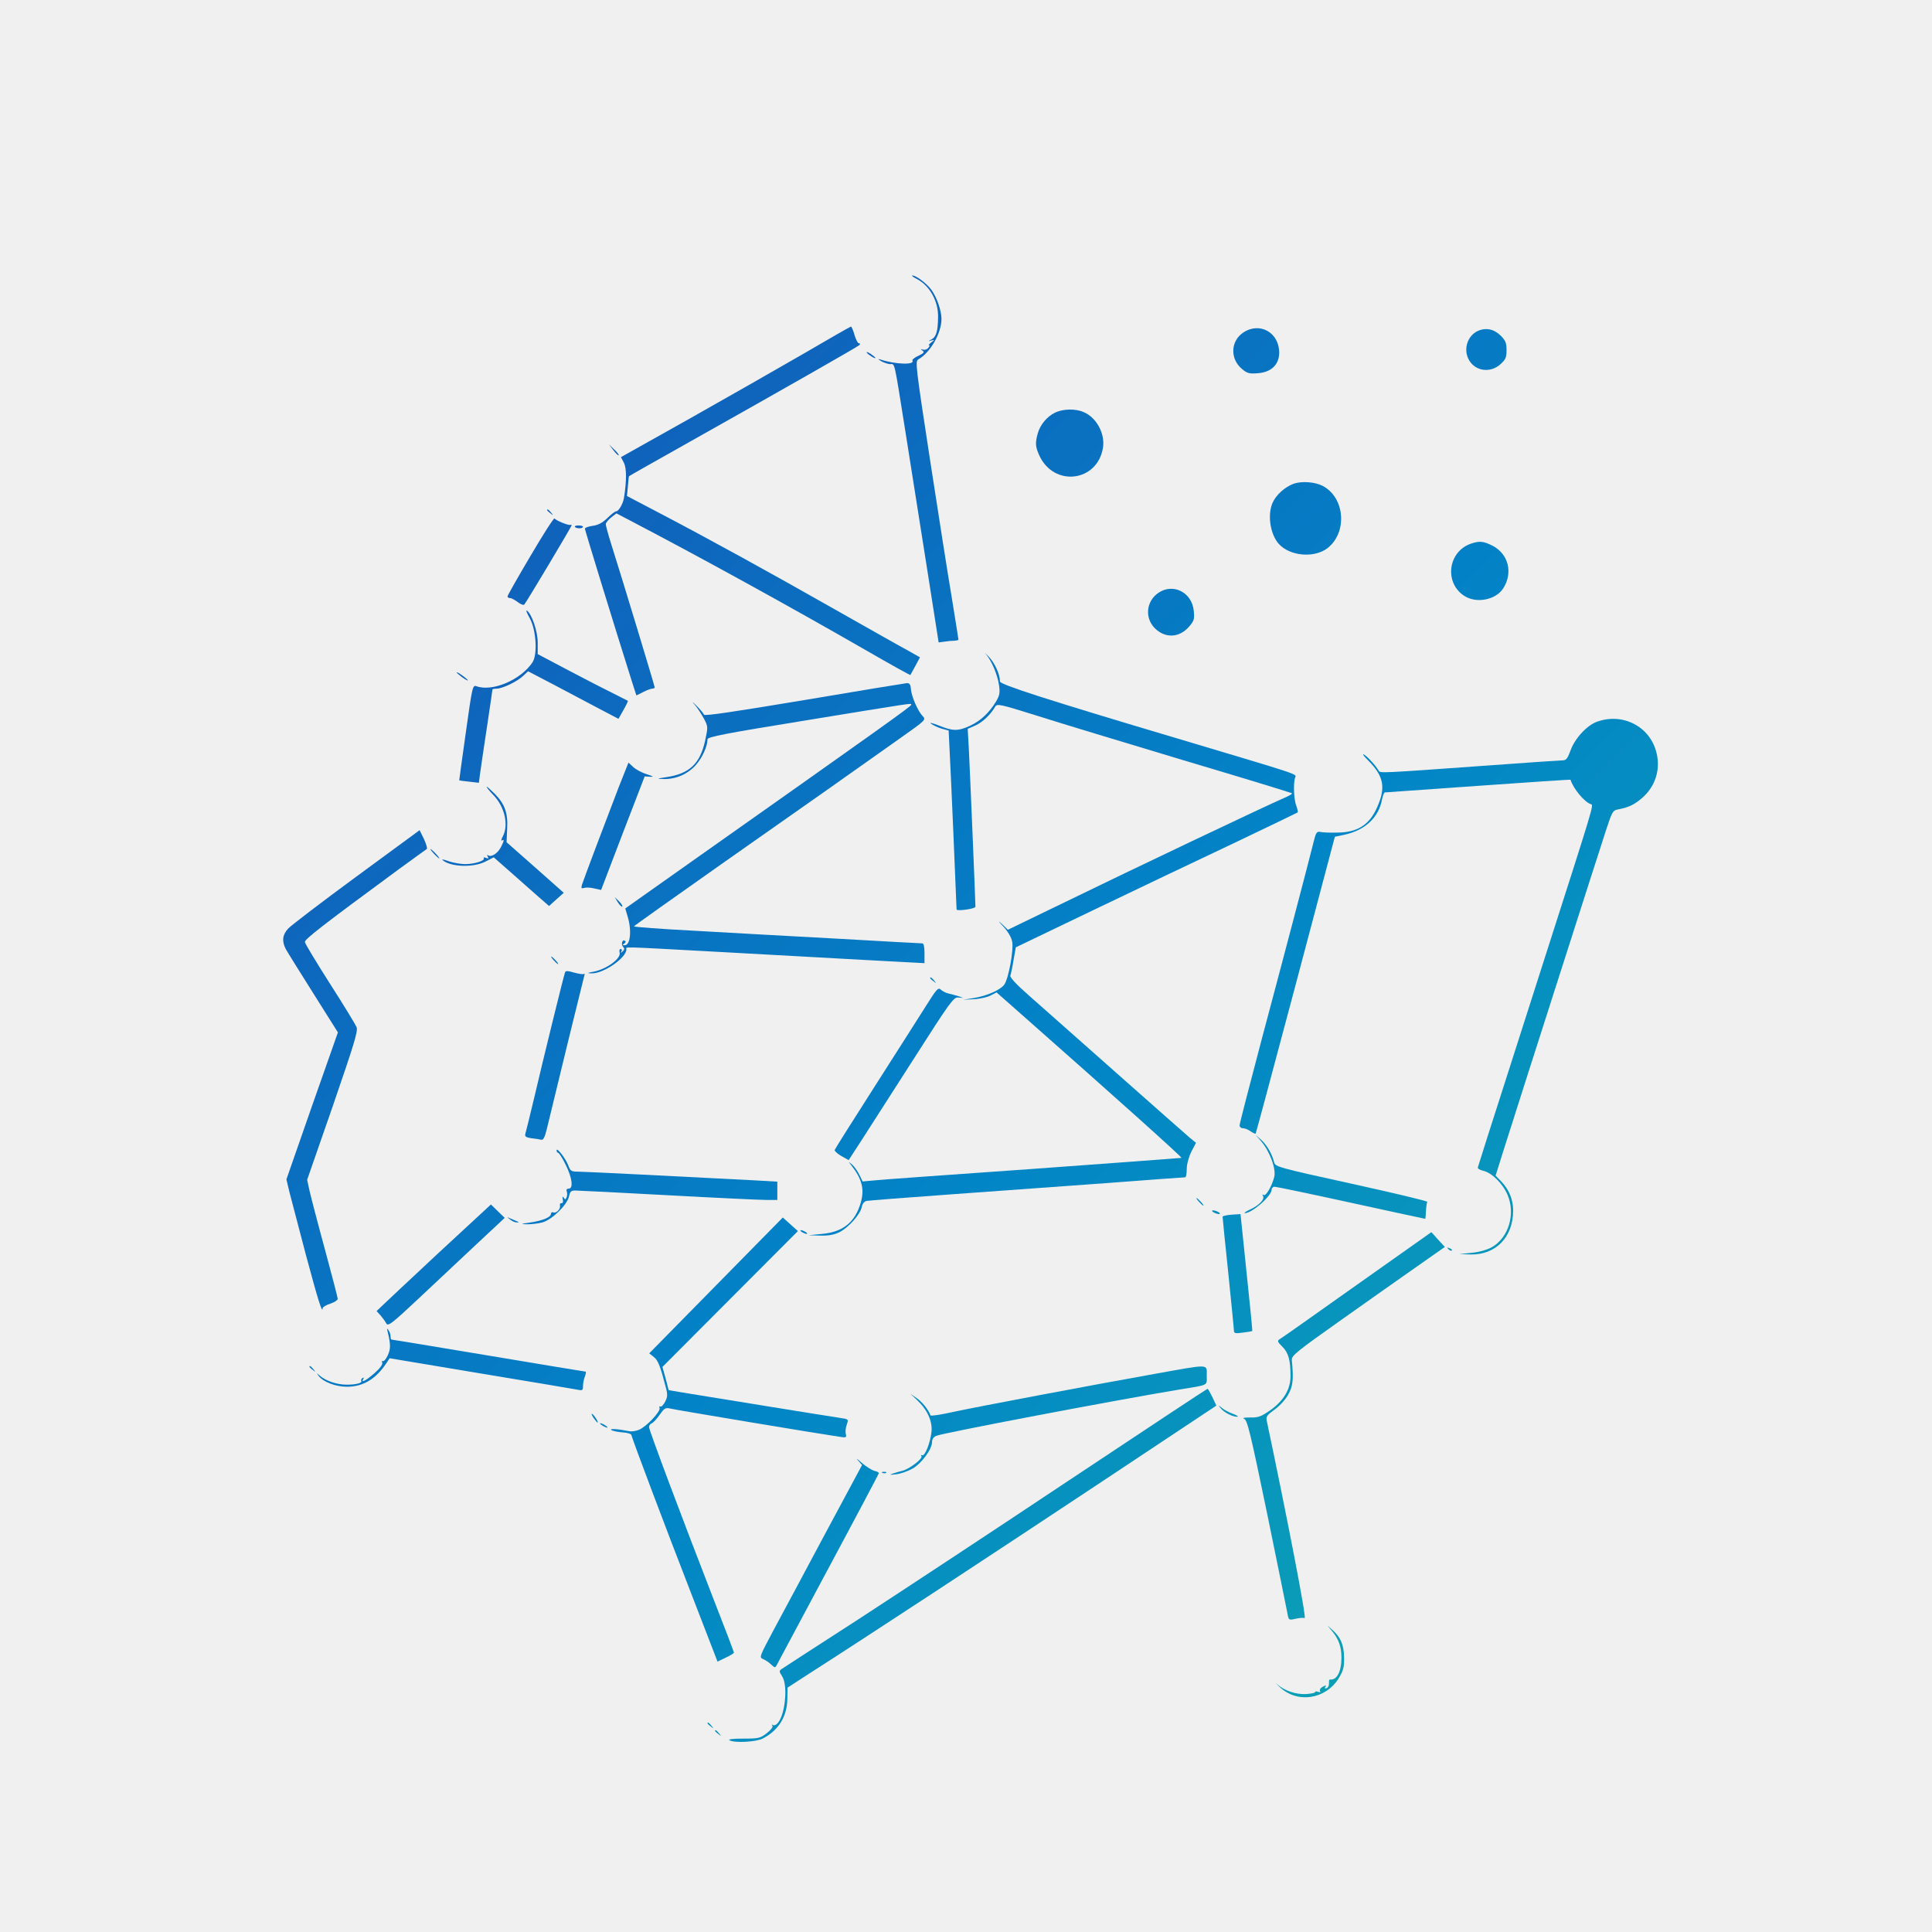
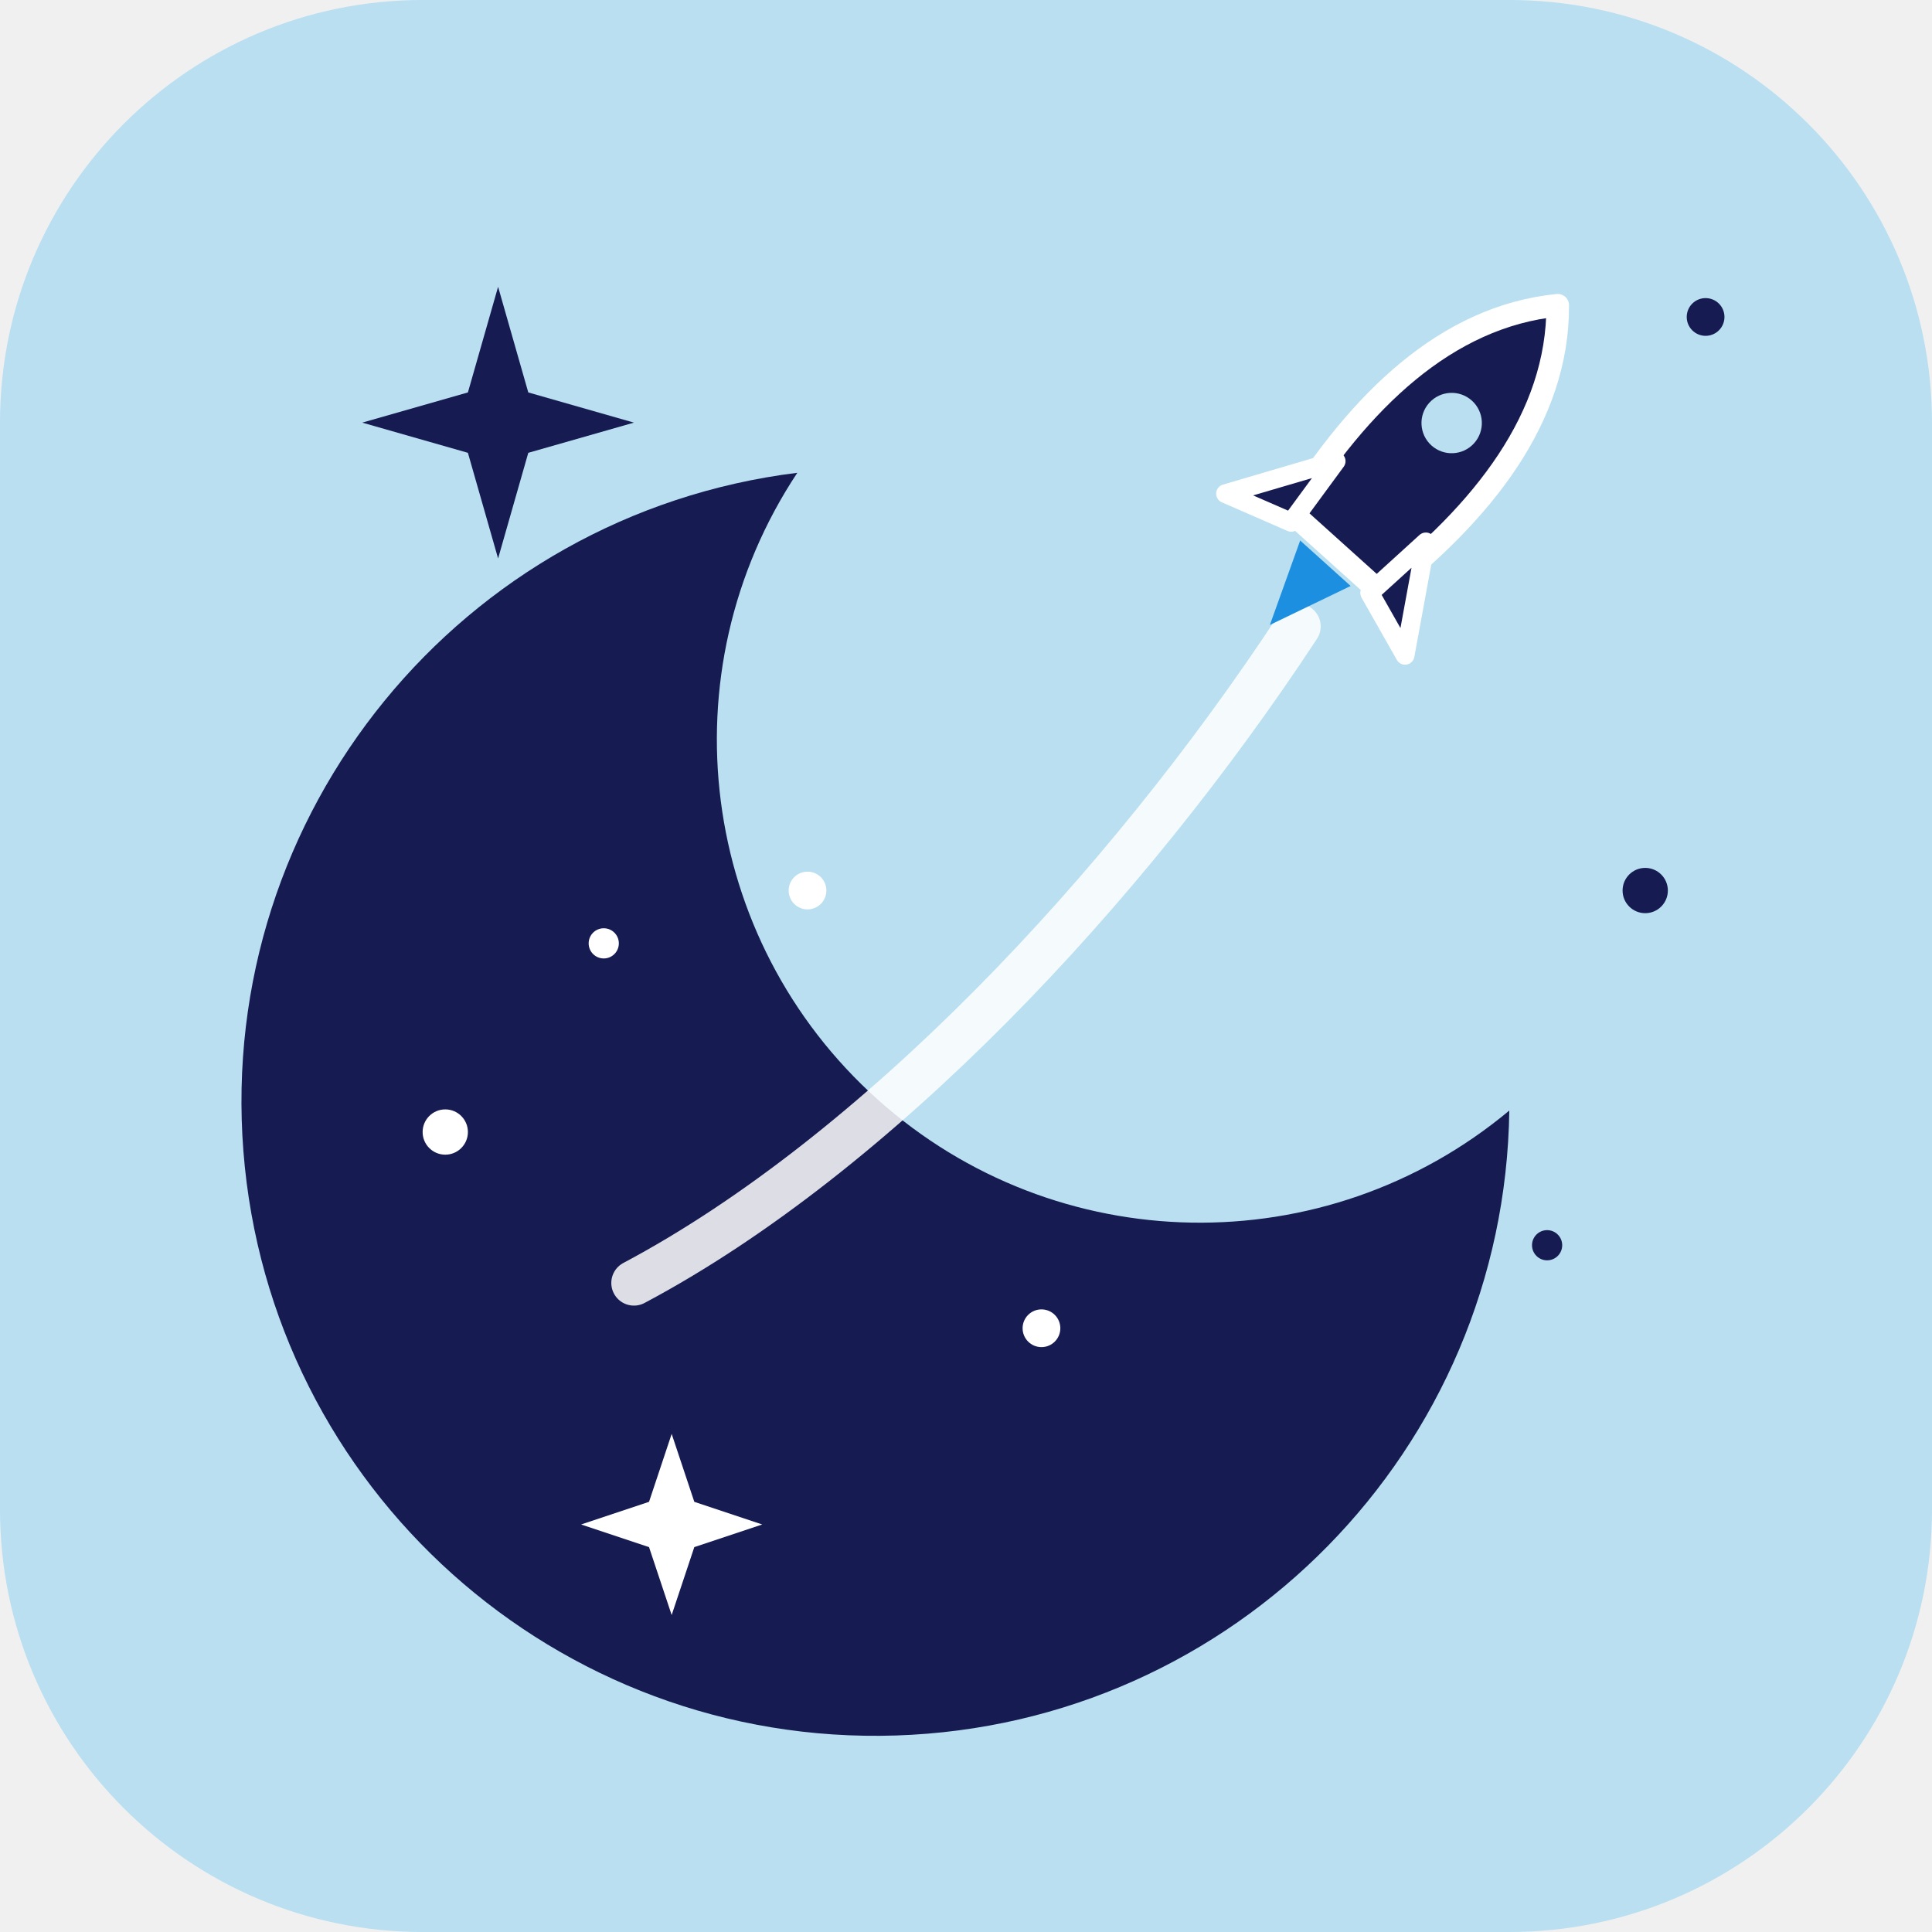
- <svg xmlns="http://www.w3.org/2000/svg" viewBox="0 0 1024 1024" role="img" aria-label="FutureInnvo">
-   <defs>
-     <linearGradient id="fi-grad" gradientUnits="userSpaceOnUse" x1="0" y1="10240" x2="10240" y2="0">
-       <stop offset="0" stop-color="#1e40af" />
-       <stop offset="0.55" stop-color="#0284c7" />
-       <stop offset="1" stop-color="#14b8a6" />
-     </linearGradient>
-   </defs>
-   <g transform="translate(0,1024) scale(0.1,-0.1)" fill="url(#fi-grad)" stroke="none">
-     <path d="M4862 8760 c67 -36 112 -118 110 -202 -1 -74 -10 -104 -35 -117 -19 -10 -19 -11 -2 -6 20 5 20 5 1 -10 -11 -8 -16 -15 -12 -15 5 0 3 -6 -4 -14 -6 -8 -19 -12 -28 -9 -14 4 -14 3 -3 -5 12 -8 8 -14 -22 -28 -20 -9 -34 -21 -31 -25 15 -24 -90 -21 -171 6 -14 4 -12 2 5 -9 14 -8 35 -15 47 -16 27 0 20 31 83 -365 28 -176 79 -498 113 -715 l62 -395 30 4 c17 3 40 5 53 5 12 1 22 3 22 6 0 3 -16 102 -35 220 -20 118 -72 449 -116 735 -75 490 -79 521 -62 530 64 36 123 139 123 215 0 44 -26 118 -55 156 -27 35 -80 74 -100 74 -5 -1 7 -10 27 -20z" />
-     <path d="M4260 8366 c-135 -78 -408 -234 -607 -346 l-362 -203 16 -30 c14 -29 15 -94 0 -187 -5 -30 -28 -70 -41 -70 -6 0 -27 -16 -47 -36 -26 -25 -48 -37 -78 -41 -22 -3 -41 -10 -41 -15 0 -7 149 -493 252 -819 l21 -65 36 18 c19 10 41 18 48 18 7 0 13 3 13 7 0 7 -178 595 -231 761 -16 51 -29 98 -28 105 0 6 13 22 28 34 l28 22 69 -36 c362 -189 839 -451 1258 -692 126 -73 230 -130 231 -129 1 2 13 24 27 49 l24 45 -60 34 c-34 18 -209 117 -391 220 -347 197 -659 369 -936 514 l-166 87 5 52 c2 29 5 53 6 53 0 1 145 83 321 182 502 282 889 503 900 513 5 6 5 9 -2 9 -6 0 -17 20 -24 45 -7 25 -16 45 -19 44 -3 0 -115 -64 -250 -143z" />
-     <path d="M6589 8477 c-67 -45 -70 -139 -7 -192 28 -24 39 -27 87 -23 70 6 111 46 111 109 0 107 -104 165 -191 106z" />
-     <path d="M7833 8486 c-57 -26 -79 -101 -46 -156 34 -58 113 -68 165 -21 28 25 33 36 33 75 0 37 -5 51 -30 76 -36 36 -79 45 -122 26z" />
-     <path d="M4594 8371 c7 -11 46 -35 46 -28 0 3 -12 12 -26 22 -15 9 -23 12 -20 6z" />
-     <path d="M5592 8053 c-43 -21 -79 -64 -92 -111 -14 -51 -12 -71 9 -117 78 -168 308 -139 337 42 12 75 -35 161 -103 189 -43 19 -110 17 -151 -3z" />
-     <path d="M3251 7854 c13 -17 26 -30 28 -27 3 2 -8 16 -24 31 l-28 27 24 -31z" />
-     <path d="M6856 7676 c-47 -18 -94 -60 -112 -103 -27 -64 -11 -166 34 -216 59 -65 187 -76 257 -23 108 83 94 269 -25 331 -41 21 -111 26 -154 11z" />
-     <path d="M2900 7536 c0 -2 8 -10 18 -17 15 -13 16 -12 3 4 -13 16 -21 21 -21 13z" />
-     <path d="M2812 7294 c-67 -113 -122 -210 -122 -215 0 -5 6 -9 14 -9 7 0 25 -10 40 -21 15 -12 31 -18 35 -13 11 12 251 414 251 420 0 2 -3 3 -7 2 -11 -4 -77 24 -84 34 -3 5 -60 -84 -127 -198z" />
-     <path d="M3047 7448 c2 -5 13 -8 24 -8 10 0 19 3 19 8 0 4 -11 7 -24 7 -13 0 -22 -3 -19 -7z" />
-     <path d="M7795 7358 c-120 -42 -141 -205 -36 -275 65 -44 171 -23 210 41 51 83 25 181 -59 224 -48 24 -69 26 -115 10z" />
-     <path d="M6140 7098 c-65 -44 -74 -133 -19 -188 55 -54 128 -51 180 7 28 33 31 41 26 86 -9 97 -109 148 -187 95z" />
-     <path d="M2808 6963 c34 -62 42 -192 14 -234 -62 -93 -213 -157 -297 -126 -20 7 -22 -2 -56 -245 -20 -139 -35 -253 -35 -254 1 -1 24 -4 53 -7 l51 -6 7 52 c4 29 20 139 36 244 16 106 29 195 29 198 0 3 10 5 23 5 32 1 107 37 139 67 l27 25 138 -72 c76 -40 184 -97 240 -127 l101 -53 26 46 c15 26 25 48 24 49 -2 2 -37 19 -78 40 -41 20 -148 75 -237 122 l-163 86 0 61 c0 60 -32 154 -58 170 -6 4 1 -15 16 -41z" />
-     <path d="M5227 6771 c30 -36 60 -107 68 -163 6 -39 3 -54 -15 -85 -37 -61 -82 -103 -137 -129 -65 -30 -92 -30 -168 1 -33 13 -51 17 -40 9 11 -8 36 -20 56 -26 l37 -10 6 -122 c5 -89 35 -785 36 -826 0 -11 100 3 100 14 0 29 -30 743 -35 837 l-6 106 41 18 c38 17 81 58 105 100 10 16 25 13 220 -48 116 -37 466 -143 779 -237 313 -93 572 -172 574 -175 3 -2 -15 -13 -39 -23 -106 -46 -784 -368 -1240 -590 l-227 -110 -33 32 c-21 19 -18 14 8 -14 26 -28 44 -59 48 -82 8 -43 -19 -192 -41 -225 -18 -28 -93 -62 -164 -73 l-55 -9 55 3 c31 1 71 10 89 19 l33 17 128 -113 c483 -426 858 -762 852 -764 -4 -1 -356 -27 -782 -58 -426 -30 -805 -57 -842 -61 l-66 -6 -17 35 c-9 19 -26 43 -38 54 -22 18 -22 18 -6 -2 58 -74 72 -127 51 -200 -30 -103 -94 -155 -205 -165 l-72 -7 63 -2 c45 -1 74 5 101 18 49 25 110 94 118 132 4 19 13 31 27 34 11 2 215 18 451 35 237 17 610 44 829 60 220 17 403 30 408 30 4 0 8 19 8 43 0 26 10 63 24 92 l25 48 -32 26 c-17 14 -193 170 -392 346 -198 176 -407 360 -463 410 -66 58 -100 95 -97 104 3 8 11 45 17 82 l12 68 400 192 c221 106 556 266 745 355 189 90 346 166 349 168 2 3 -1 18 -7 34 -13 31 -17 118 -7 150 7 21 49 7 -624 208 -689 205 -940 286 -940 302 0 38 -27 97 -59 131 -20 20 -26 26 -14 12z" />
-     <path d="M2420 6676 c0 -2 14 -14 30 -26 17 -12 30 -19 30 -16 0 2 -13 14 -30 26 -16 12 -30 19 -30 16z" />
-     <path d="M4260 6529 c-372 -62 -526 -85 -529 -77 -2 7 -20 28 -40 48 -22 22 -26 24 -9 5 14 -16 36 -50 49 -74 22 -42 22 -44 6 -118 -27 -121 -83 -174 -205 -192 -52 -8 -53 -9 -16 -10 66 -2 129 26 172 74 35 40 62 100 62 137 0 12 102 32 498 96 618 101 582 96 581 86 0 -8 -143 -110 -1170 -835 l-345 -244 13 -44 c22 -74 14 -151 -16 -151 -13 0 -13 2 -2 9 8 5 9 11 3 15 -14 9 -22 -20 -9 -33 8 -8 7 -14 -2 -23 -11 -10 -13 -10 -7 0 4 6 2 12 -4 12 -6 0 -9 -8 -6 -18 10 -31 -67 -88 -137 -102 -37 -7 -38 -8 -11 -9 62 -2 184 82 184 127 0 15 -50 16 485 -13 253 -14 603 -33 778 -43 l317 -17 0 53 c0 35 -4 52 -12 52 -7 0 -211 11 -453 25 -242 13 -583 32 -757 42 -175 9 -318 20 -318 23 1 3 222 160 492 350 475 333 628 441 920 648 136 96 137 97 118 117 -26 27 -59 104 -62 143 -2 25 -7 32 -23 31 -11 -1 -256 -41 -545 -90z" />
-     <path d="M8465 6415 c-54 -19 -119 -90 -141 -153 -15 -41 -23 -52 -41 -52 -12 0 -176 -11 -365 -25 -615 -44 -602 -44 -611 -29 -16 27 -60 75 -78 85 -11 5 0 -9 24 -33 81 -82 93 -142 46 -247 -41 -94 -106 -134 -214 -134 -38 -1 -79 1 -89 4 -16 3 -22 -5 -33 -51 -30 -121 -161 -619 -274 -1042 -65 -246 -119 -454 -119 -463 0 -8 8 -15 18 -15 10 0 28 -7 40 -16 13 -9 25 -14 27 -13 2 2 97 357 212 789 l208 785 52 11 c109 24 181 92 198 187 4 20 11 37 15 37 4 0 227 16 496 35 268 19 488 34 488 32 16 -49 74 -118 107 -129 17 -6 25 23 -254 -848 -135 -421 -266 -832 -293 -915 -26 -82 -49 -155 -51 -162 -3 -6 10 -14 27 -18 46 -10 104 -67 130 -127 44 -102 6 -229 -84 -279 -24 -13 -67 -26 -106 -29 l-65 -7 59 -2 c134 -3 226 92 226 233 0 58 -22 111 -62 153 l-31 32 37 118 c70 222 517 1618 550 1718 32 97 34 100 67 106 52 10 83 25 123 60 69 60 98 149 76 238 -33 139 -177 215 -315 166z" />
-     <path d="M3279 6067 c-64 -166 -184 -484 -194 -515 -6 -20 -4 -23 12 -18 10 3 34 2 53 -3 l36 -8 115 301 116 301 29 -2 c22 -1 17 2 -17 13 -26 8 -58 25 -72 38 l-26 24 -52 -131z" />
-     <path d="M2615 6026 c60 -62 82 -158 50 -219 -8 -15 -10 -25 -5 -22 14 9 12 -1 -5 -35 -17 -33 -50 -54 -67 -44 -7 5 -8 3 -3 -6 6 -10 4 -12 -9 -7 -9 4 -15 3 -12 -2 8 -13 -50 -31 -99 -31 -23 0 -62 7 -86 15 -24 9 -39 12 -34 7 41 -37 162 -42 227 -9 l45 23 84 -74 c46 -41 112 -99 146 -129 l63 -55 39 35 39 35 -151 134 -152 134 3 70 c5 84 -12 132 -66 187 -20 20 -39 37 -42 37 -4 0 12 -20 35 -44z" />
-     <path d="M1889 5594 c-184 -135 -346 -259 -361 -275 -31 -33 -35 -66 -14 -108 8 -15 74 -121 146 -235 l131 -208 -137 -389 -136 -390 16 -67 c10 -37 49 -186 87 -332 64 -239 88 -316 89 -284 0 6 18 17 40 24 22 7 40 19 40 26 0 6 -31 126 -69 266 -38 139 -74 278 -81 309 l-12 56 136 391 c113 329 134 396 126 418 -6 14 -69 118 -141 230 -72 113 -132 212 -133 221 -1 15 90 86 498 386 77 56 143 104 148 107 4 3 -3 27 -15 53 l-23 47 -335 -246z" />
-     <path d="M2300 5715 c13 -14 26 -25 28 -25 3 0 -5 11 -18 25 -13 14 -26 25 -28 25 -3 0 5 -11 18 -25z" />
-     <path d="M3275 5457 c10 -15 20 -25 23 -22 3 3 -5 16 -17 28 l-23 22 17 -28z" />
-     <path d="M2935 5150 c10 -11 20 -20 23 -20 3 0 -3 9 -13 20 -10 11 -20 20 -23 20 -3 0 3 -9 13 -20z" />
-     <path d="M2995 5087 c-7 -18 -118 -469 -164 -667 -23 -96 -44 -182 -47 -191 -3 -12 4 -18 33 -22 21 -2 44 -6 52 -8 10 -3 19 14 29 56 49 205 193 793 198 810 4 11 3 17 -1 13 -4 -3 -27 0 -52 7 -33 10 -45 10 -48 2z" />
-     <path d="M4930 5056 c0 -2 8 -10 18 -17 15 -13 16 -12 3 4 -13 16 -21 21 -21 13z" />
-     <path d="M4907 4907 c-35 -56 -158 -248 -272 -427 -114 -178 -209 -329 -211 -335 -2 -5 14 -20 35 -32 l39 -22 63 97 c34 53 159 248 277 432 198 310 216 335 240 333 l27 -2 -25 9 c-14 4 -37 11 -52 14 -15 3 -33 13 -42 21 -13 13 -22 3 -79 -88z" />
-     <path d="M6681 4195 c48 -54 83 -148 73 -192 -12 -48 -44 -104 -56 -97 -7 5 -8 3 -4 -5 11 -17 -21 -50 -69 -72 -22 -10 -34 -19 -27 -19 38 0 142 91 142 125 0 8 7 15 16 15 8 0 191 -38 405 -85 215 -47 391 -85 393 -85 1 0 3 18 4 41 1 22 4 44 7 49 2 4 -178 47 -401 96 -392 86 -405 90 -411 114 -10 43 -40 94 -70 120 l-28 25 26 -30z" />
-     <path d="M2950 4143 c0 -7 4 -13 8 -13 5 0 23 -28 40 -63 35 -70 42 -127 16 -127 -10 0 -14 -6 -10 -15 3 -8 3 -22 -1 -31 -5 -13 -8 -13 -15 -2 -7 9 -8 7 -5 -9 3 -14 0 -21 -7 -20 -6 1 -10 -4 -8 -12 4 -19 -19 -43 -35 -37 -7 3 -13 -1 -13 -8 0 -18 -45 -36 -112 -46 -50 -7 -51 -8 -13 -9 22 0 58 4 80 10 51 14 132 94 141 138 5 25 11 31 33 31 14 0 235 -11 491 -25 256 -14 491 -25 523 -25 l57 0 0 49 0 48 -122 7 c-384 20 -899 46 -933 46 -37 0 -42 3 -53 33 -14 37 -61 98 -62 80z" />
-     <path d="M6355 3870 c10 -11 20 -20 23 -20 3 0 -3 9 -13 20 -10 11 -20 20 -23 20 -3 0 3 -9 13 -20z" />
-     <path d="M2323 3598 c-153 -143 -289 -270 -302 -283 l-25 -24 21 -23 c11 -13 25 -32 30 -42 10 -17 27 -4 167 127 86 81 225 211 309 290 l152 142 -37 36 -36 35 -279 -258z" />
-     <path d="M6425 3820 c3 -4 14 -10 25 -13 11 -3 18 -2 15 3 -3 4 -14 10 -25 13 -11 3 -18 2 -15 -3z" />
-     <path d="M6528 3802 c-27 -2 -48 -7 -48 -11 0 -5 13 -138 30 -297 16 -159 30 -297 30 -306 0 -15 7 -17 48 -11 26 3 48 7 49 8 2 1 -12 141 -30 311 l-32 309 -47 -3z" />
-     <path d="M2704 3776 c11 -9 27 -16 35 -15 14 0 14 1 1 6 -8 3 -24 10 -35 15 -20 9 -20 9 -1 -6z" />
-     <path d="M3795 3427 l-354 -360 24 -19 c23 -18 34 -46 65 -165 9 -35 8 -48 -5 -73 -9 -17 -20 -28 -25 -25 -6 3 -7 0 -4 -8 6 -18 -70 -99 -109 -115 -16 -7 -38 -10 -50 -8 -59 12 -111 16 -96 6 8 -5 35 -10 58 -12 24 -1 45 -7 47 -13 17 -55 184 -497 306 -811 l151 -391 43 21 c24 11 44 23 44 27 0 3 -45 122 -101 265 -170 437 -349 914 -349 930 0 8 6 17 14 20 8 3 27 23 42 45 24 34 31 39 53 34 26 -7 808 -137 893 -149 43 -7 46 -6 41 13 -3 11 -1 34 5 50 10 29 10 29 -36 36 -45 6 -690 111 -838 135 l-70 12 -16 62 -17 61 359 360 359 360 -40 36 -40 36 -354 -360z" />
-     <path d="M4250 3710 c8 -5 20 -10 25 -10 6 0 3 5 -5 10 -8 5 -19 10 -25 10 -5 0 -3 -5 5 -10z" />
-     <path d="M7190 3429 c-217 -154 -401 -284 -409 -288 -12 -7 -9 -15 16 -39 32 -32 43 -71 43 -156 0 -70 -37 -131 -108 -181 -49 -34 -64 -39 -107 -38 -30 0 -42 -2 -31 -7 17 -6 33 -72 122 -502 56 -272 104 -511 108 -531 6 -34 7 -35 42 -27 20 5 42 6 49 4 11 -4 -90 520 -201 1046 -5 21 2 30 39 57 25 17 58 52 73 78 27 47 31 81 21 186 -2 24 23 44 263 214 146 104 329 232 407 287 l141 99 -36 39 c-19 22 -36 40 -36 39 -1 -1 -179 -127 -396 -280z" />
-     <path d="M7677 3619 c7 -7 15 -10 18 -7 3 3 -2 9 -12 12 -14 6 -15 5 -6 -5z" />
-     <path d="M2055 3180 c16 -67 16 -89 0 -124 -9 -20 -21 -33 -26 -30 -5 3 -6 -1 -3 -9 3 -9 -13 -31 -42 -56 -45 -39 -73 -54 -58 -29 4 7 3 8 -5 4 -6 -4 -9 -11 -6 -16 6 -10 -31 -20 -80 -19 -48 0 -108 20 -138 46 -21 18 -21 18 -7 -1 24 -31 90 -56 149 -56 86 0 154 41 211 128 l15 23 485 -81 c267 -44 497 -83 513 -86 24 -5 27 -3 27 20 0 13 4 36 10 50 5 14 7 26 4 26 -2 0 -234 38 -514 85 -280 47 -512 85 -515 85 -3 0 -5 8 -5 18 0 9 -5 24 -11 32 -8 12 -9 9 -4 -10z" />
-     <path d="M1640 2996 c0 -2 8 -10 18 -17 15 -13 16 -12 3 4 -13 16 -21 21 -21 13z" />
-     <path d="M6125 2959 c-336 -60 -946 -175 -1075 -203 -63 -14 -116 -22 -118 -18 -10 29 -45 73 -74 92 l-33 23 36 -34 c55 -52 82 -113 76 -169 -7 -60 -36 -132 -50 -123 -6 3 -7 1 -3 -5 8 -14 -67 -70 -103 -78 -14 -3 -37 -10 -51 -15 -18 -6 -13 -7 20 -3 25 3 64 17 88 31 47 27 102 102 102 140 0 15 8 27 23 33 35 15 939 187 1287 245 161 26 146 19 146 75 0 62 20 61 -271 9z" />
-     <path d="M5663 2392 c-402 -268 -905 -599 -1117 -737 -213 -137 -394 -255 -403 -261 -14 -10 -14 -13 2 -38 34 -51 15 -218 -28 -254 -8 -7 -18 -8 -22 -4 -5 4 -5 2 -1 -5 4 -7 -9 -23 -31 -40 -34 -26 -43 -28 -124 -28 -54 0 -82 -3 -72 -9 27 -15 139 -9 175 9 84 43 130 117 131 210 l1 60 100 65 c336 215 966 629 1527 1001 l646 429 -21 45 c-12 24 -23 44 -26 44 -3 0 -334 -219 -737 -487z" />
-     <path d="M6469 2777 c18 -23 64 -47 88 -46 10 0 0 7 -21 15 -22 8 -49 22 -60 32 -20 16 -20 16 -7 -1z" />
-     <path d="M3145 2726 c10 -14 19 -26 22 -26 7 0 -17 39 -28 46 -6 3 -3 -5 6 -20z" />
-     <path d="M3180 2696 c0 -3 9 -10 20 -16 11 -6 20 -8 20 -6 0 3 -9 10 -20 16 -11 6 -20 8 -20 6z" />
-     <path d="M4547 2500 l22 -25 -196 -365 c-107 -201 -230 -430 -273 -510 -74 -139 -77 -145 -56 -153 11 -5 31 -17 43 -29 20 -19 22 -19 31 -1 5 10 111 208 235 440 189 352 288 540 305 574 2 4 -9 10 -23 13 -14 4 -45 23 -68 43 -23 21 -32 26 -20 13z" />
-     <path d="M4678 2433 c7 -3 16 -2 19 1 4 3 -2 6 -13 5 -11 0 -14 -3 -6 -6z" />
-     <path d="M7056 1600 c38 -44 54 -87 54 -145 0 -75 -24 -121 -61 -117 -4 1 -6 -8 -5 -20 0 -12 -5 -23 -13 -26 -9 -3 -11 0 -6 8 6 9 3 9 -14 0 -12 -6 -18 -16 -15 -22 5 -7 1 -9 -9 -5 -10 3 -17 3 -17 -2 0 -4 -22 -8 -49 -10 -54 -2 -111 17 -152 52 -14 12 -8 6 13 -14 93 -89 243 -67 313 45 25 42 30 59 29 110 -1 68 -18 108 -61 146 l-28 25 21 -25z" />
-     <path d="M3750 1106 c0 -2 8 -10 18 -17 15 -13 16 -12 3 4 -13 16 -21 21 -21 13z" />
-     <path d="M3790 1066 c0 -2 8 -10 18 -17 15 -13 16 -12 3 4 -13 16 -21 21 -21 13z" />
+ <svg xmlns="http://www.w3.org/2000/svg" viewBox="0 0 512 512" role="img" aria-label="Future Vision Development SPC">
+   <rect width="512" height="512" rx="112" fill="#b9dff1" />
+   <path d="M211.3 125.29 A168 168 0 1 0 399.98 294.31 A128 128 0 0 1 211.3 125.29 Z" fill="#161b52" />
+   <path d="M168 340 C 232 306, 298 236, 344 166" fill="none" stroke="#ffffff" stroke-opacity="0.85" stroke-width="12" stroke-linecap="round" />
+   <g transform="translate(374 124) rotate(42)">
+     <path d="M0 -58 C 20 -36, 22 -4, 16 30 L -16 30 C -22 -4, -20 -36, 0 -58 Z" fill="#161b52" stroke="#ffffff" stroke-width="6" stroke-linejoin="round" />
+     <circle cx="0" cy="-16" r="8" fill="#b9dff1" />
+     <path d="M-16 12 L -32 38 L -14 32 Z M16 12 L 32 38 L 14 32 Z" fill="#161b52" stroke="#ffffff" stroke-width="5" stroke-linejoin="round" />
+     <path d="M-9 34 L 0 56 L 9 34 Z" fill="#1d8fe0" />
+   </g>
+   <path d="M132 76 l8 28 28 8 -28 8 -8 28 -8 -28 -28 -8 28 -8 z" fill="#161b52" />
+   <path d="M178 380 l6 18 18 6 -18 6 -6 18 -6 -18 -18 -6 18 -6 z" fill="#ffffff" />
+   <g fill="#ffffff">
+     <circle cx="118" cy="300" r="6" />
+     <circle cx="214" cy="236" r="5" />
+     <circle cx="160" cy="250" r="4" />
+     <circle cx="276" cy="352" r="5" />
+   </g>
+   <g fill="#161b52">
+     <circle cx="436" cy="236" r="6" />
+     <circle cx="410" cy="330" r="4" />
+     <circle cx="452" cy="84" r="5" />
  </g>
</svg>
